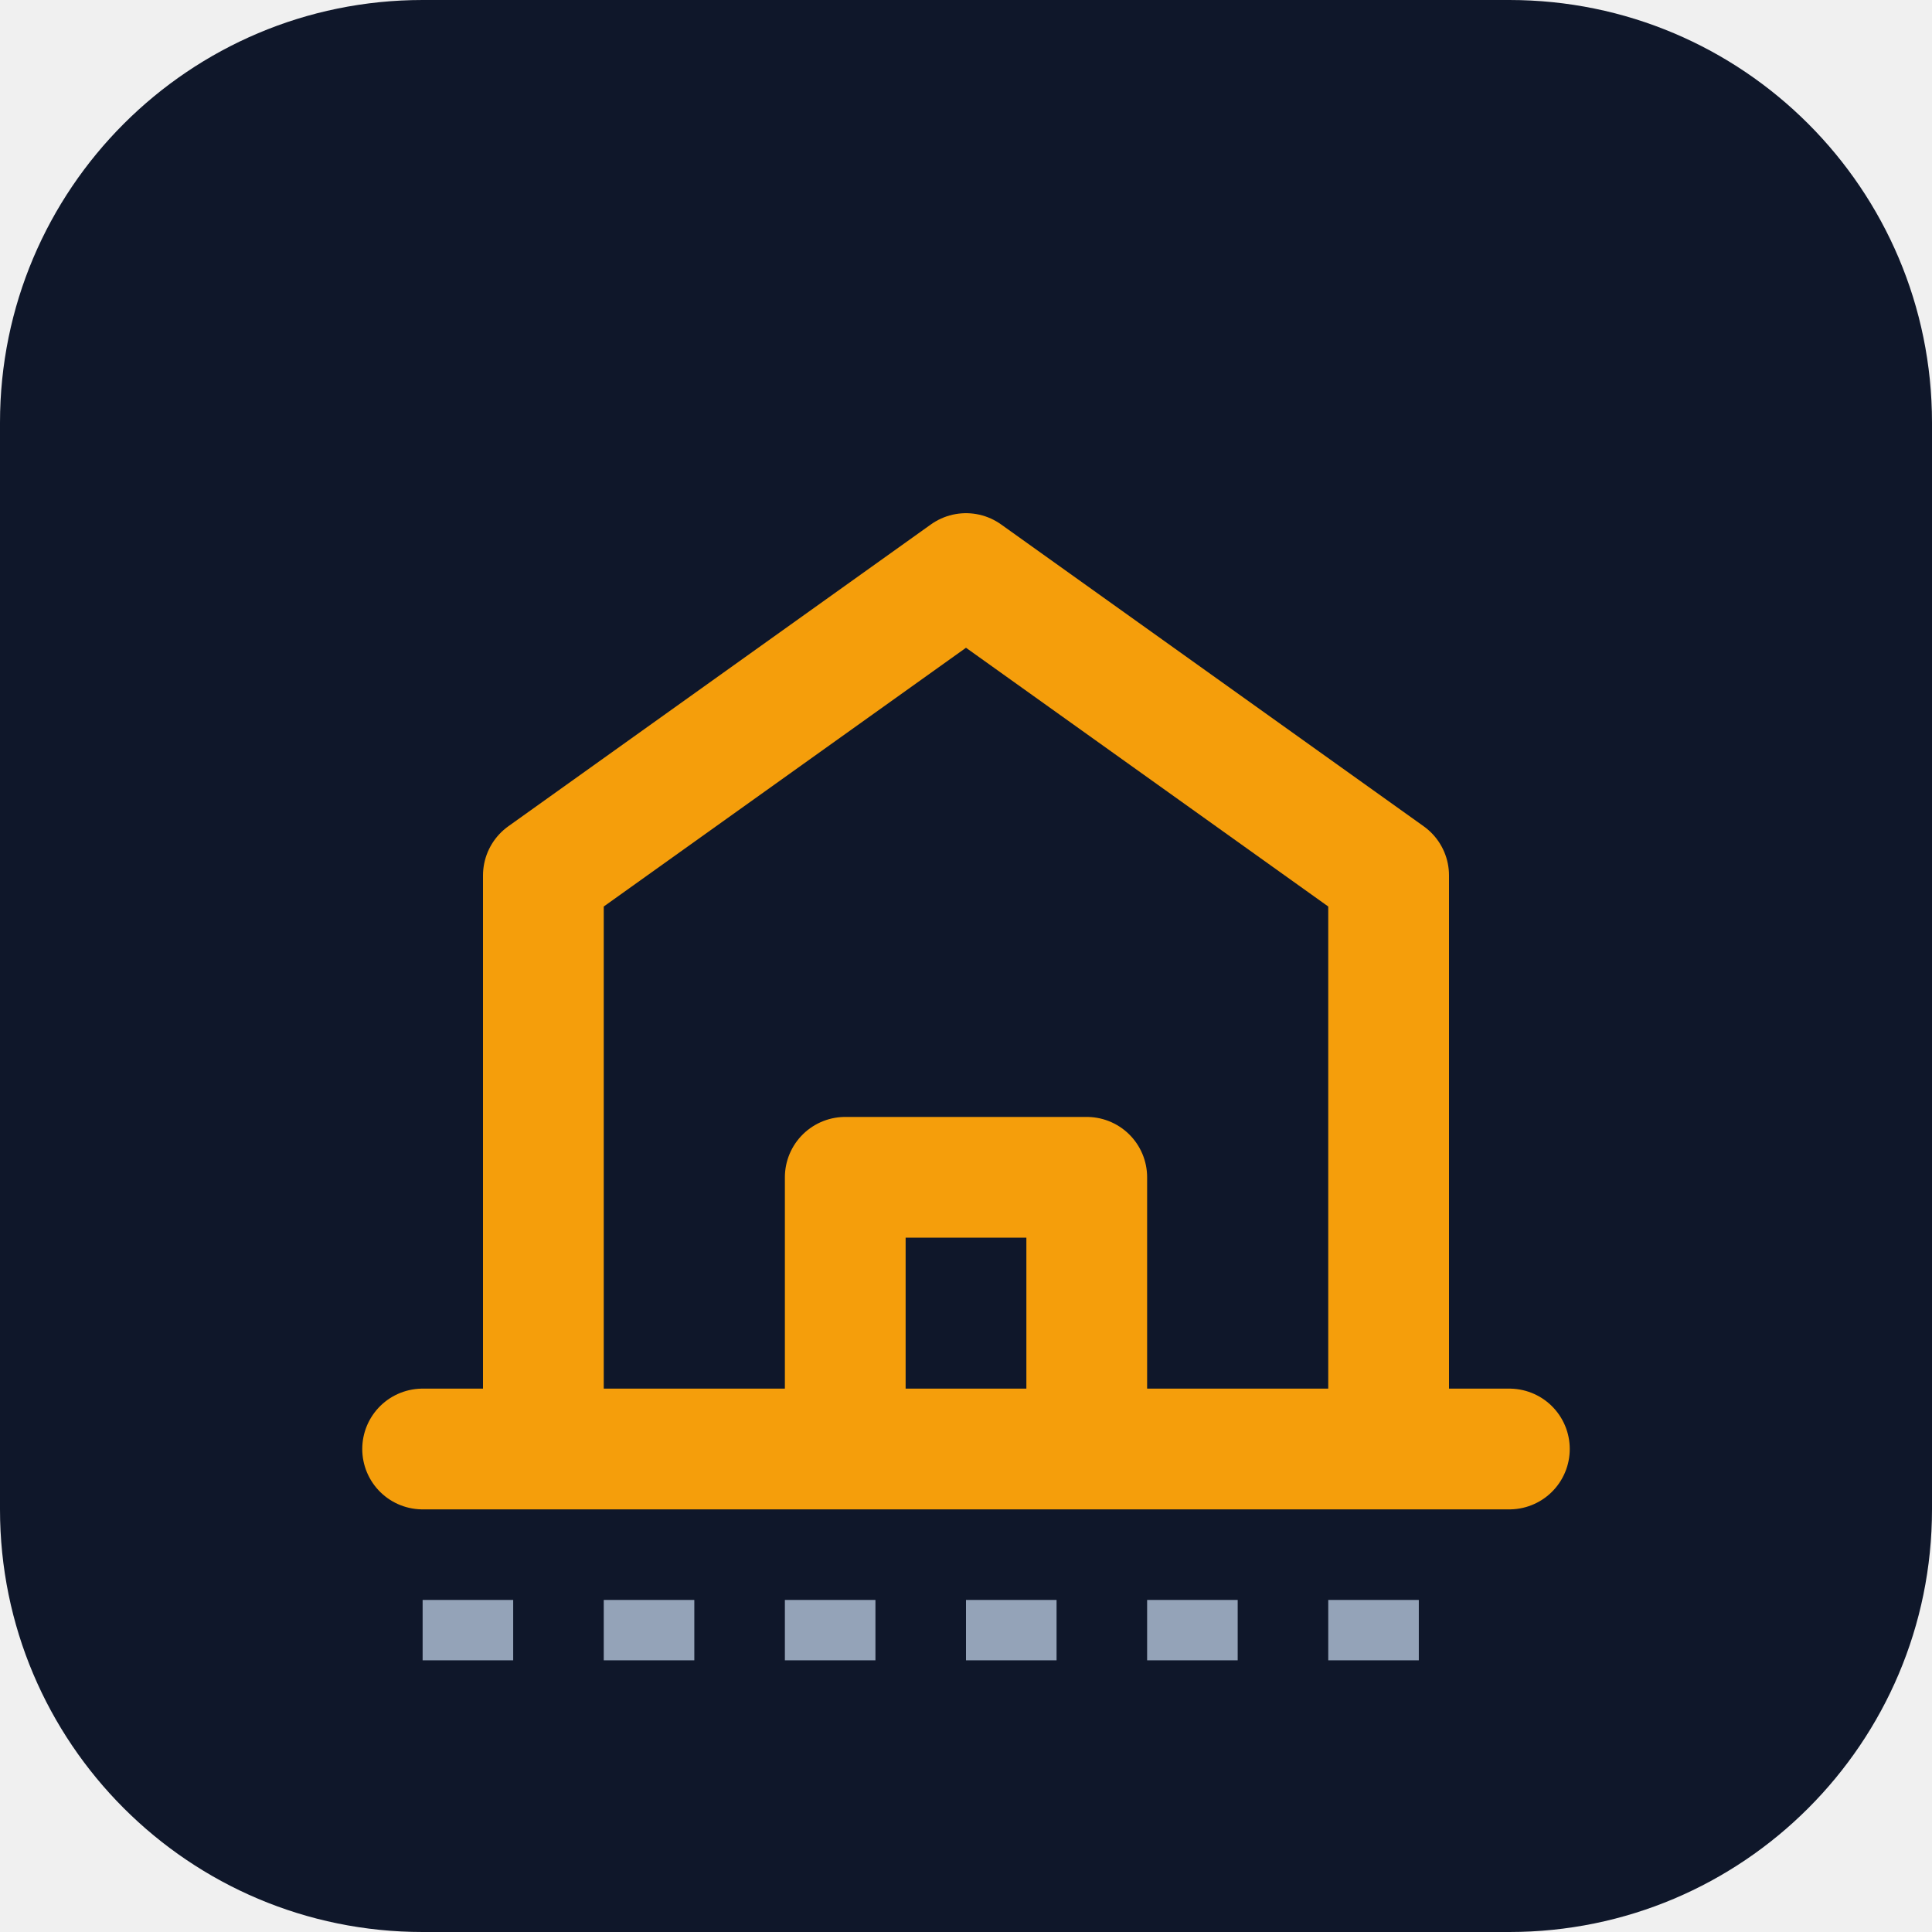
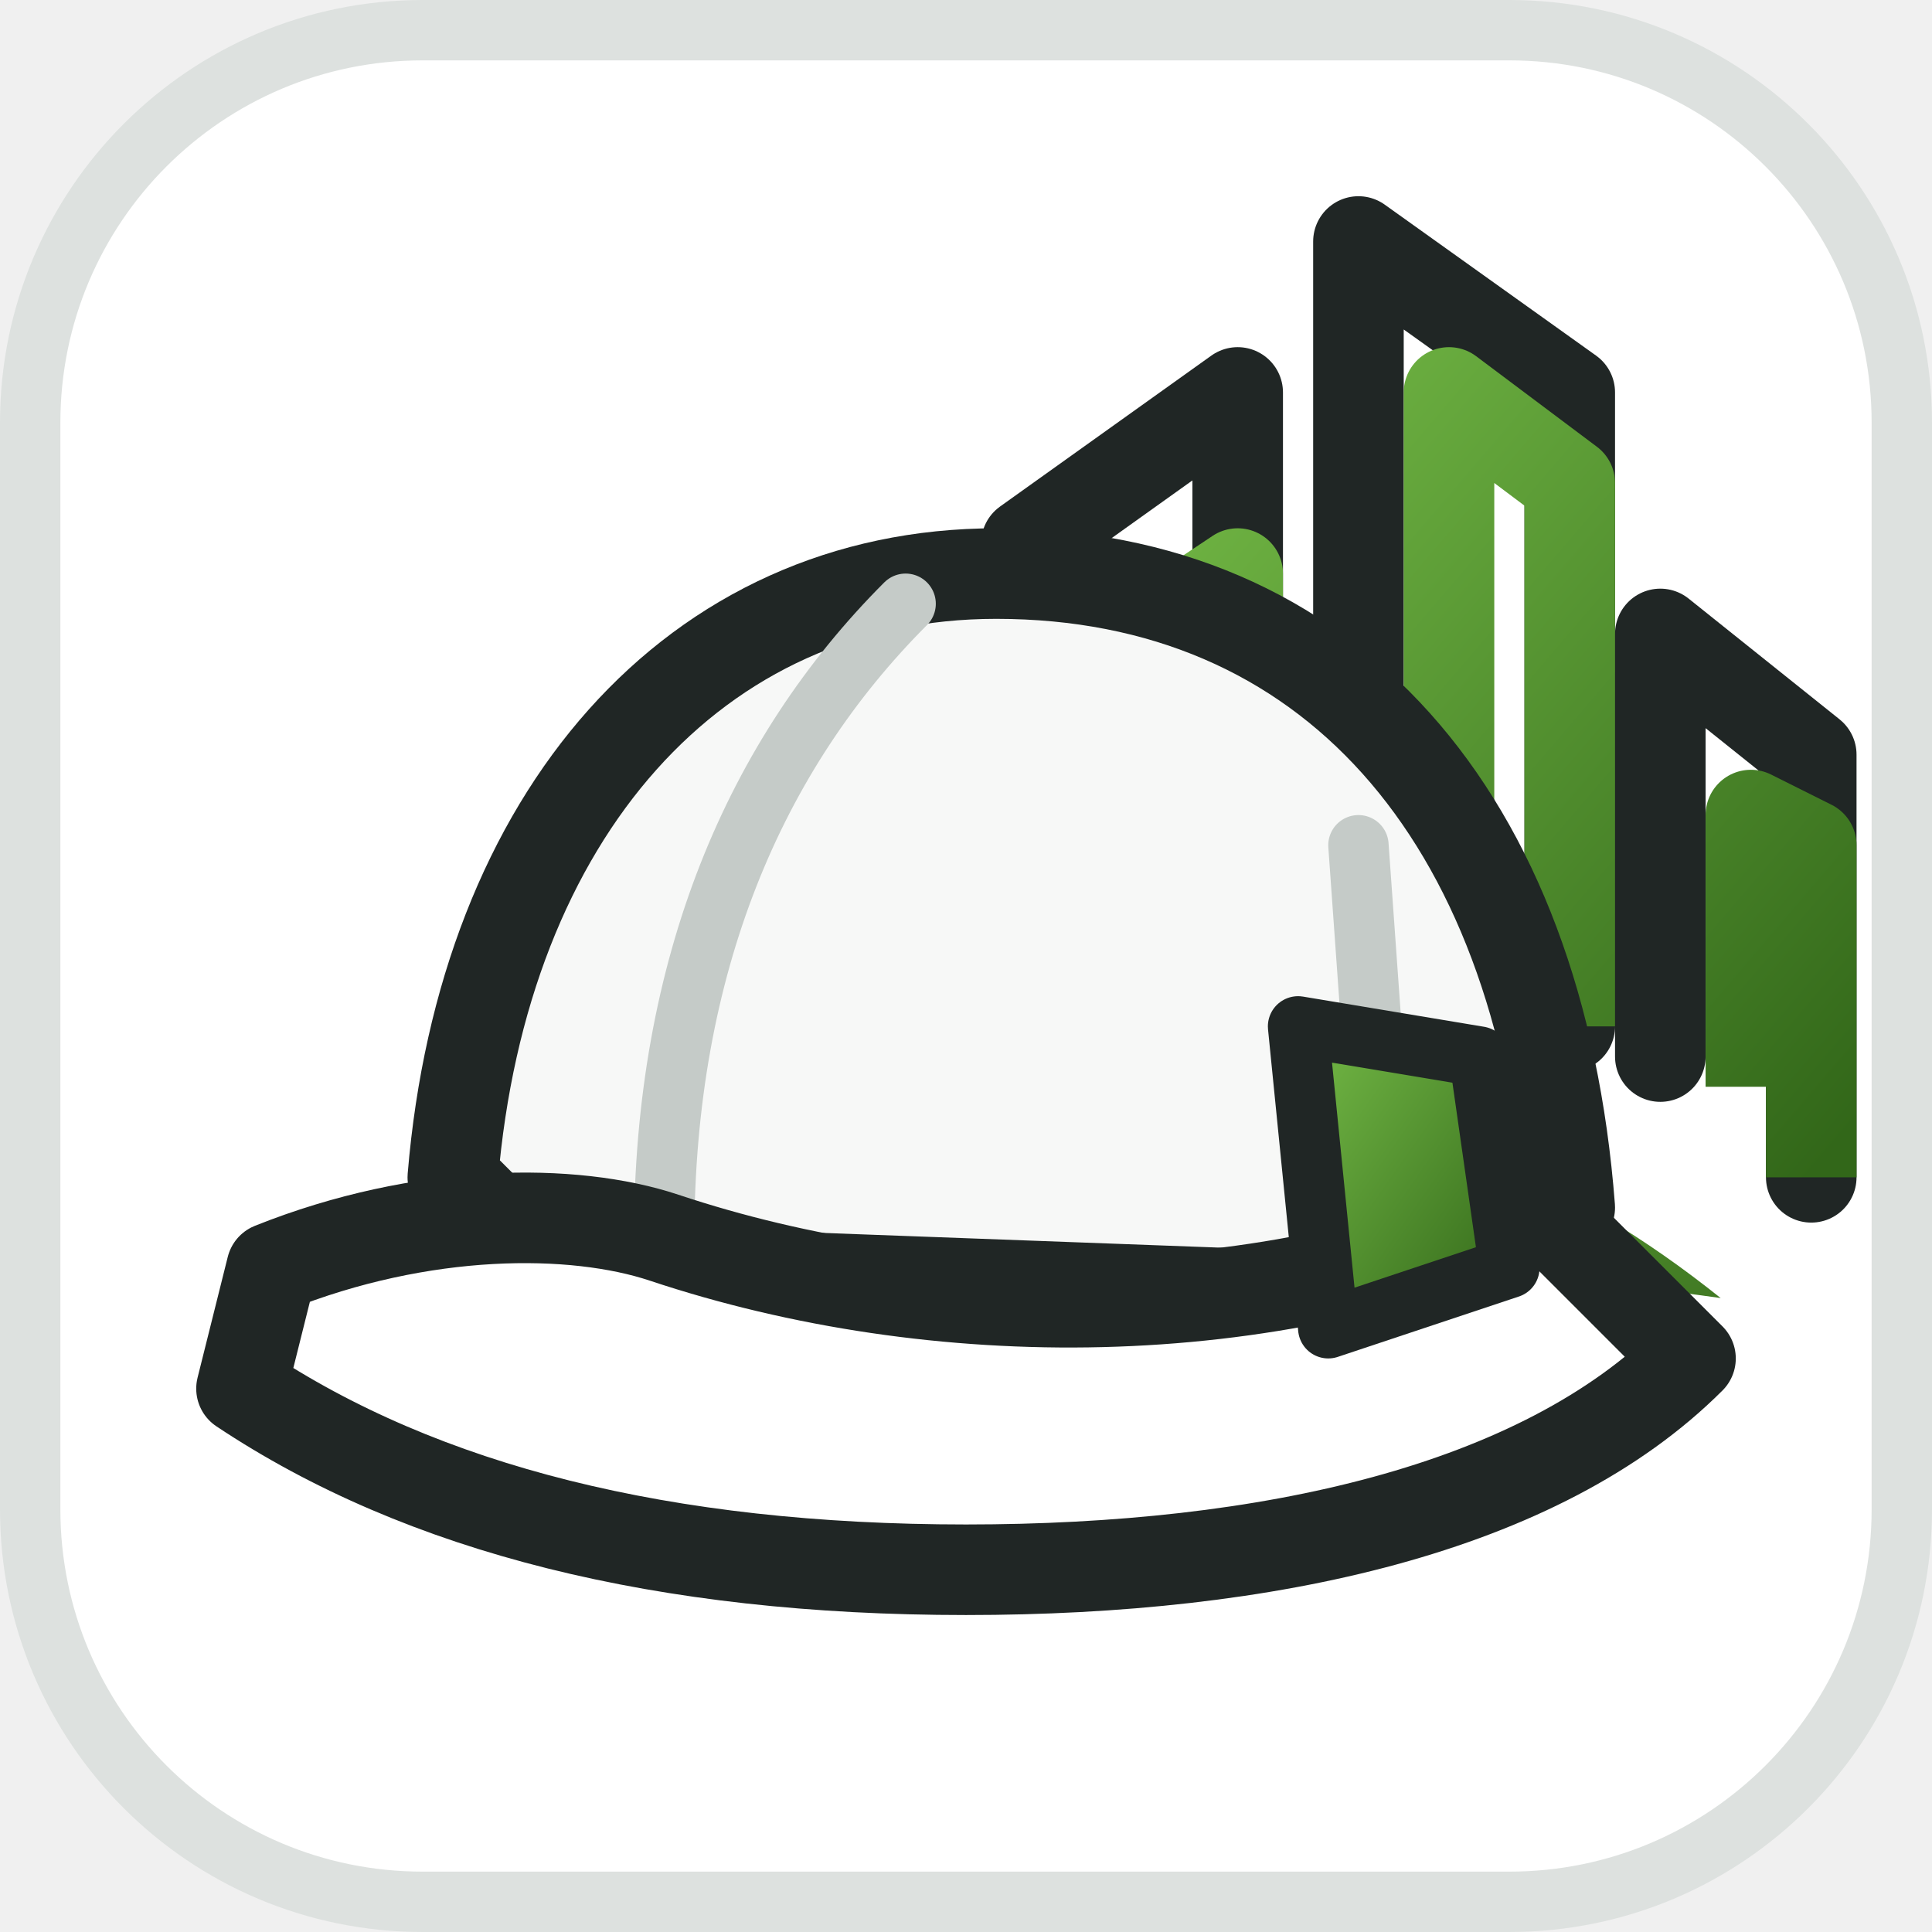
<svg xmlns="http://www.w3.org/2000/svg" viewBox="0 0 64 64" role="img" aria-label="INGELOP">
-   <rect width="64" height="64" rx="14" fill="#0f172a" />
-   <path d="M14 48h36M18 48V29l14-10 14 10v19" fill="none" stroke="#f59e0b" stroke-width="4" stroke-linejoin="round" stroke-linecap="round" />
-   <path d="M28 48v-9h8v9" fill="none" stroke="#f59e0b" stroke-width="4" stroke-linejoin="round" />
-   <path d="M14 54h36" stroke="#94a3b8" stroke-width="2" stroke-dasharray="3 3" />
+   <defs>
+     <linearGradient id="verde" x1="0" y1="0" x2="1" y2="1">
+       <stop offset="0" stop-color="#75bb47" />
+       <stop offset="1" stop-color="#326719" />
+     </linearGradient>
+   </defs>
+   <rect x="1" y="1" width="62" height="62" rx="13" fill="#fff" stroke="#dde1df" stroke-width="2" />
+   <path d="M34 32V18l7-5v18M45 31V8l7 5v21M55 35V21l5 4v14" fill="none" stroke="#202625" stroke-width="3" stroke-linecap="round" stroke-linejoin="round" />
+   <path d="M38 31V21l3-2v12M48 31V13l4 3v18M58 36V27l2 1v11" fill="none" stroke="url(#verde)" stroke-width="3" stroke-linejoin="round" />
+   <path d="M9 45c9-7 20-10 31-9 7 1 12 3 17 7-14-2-27 0-39 6z" fill="url(#verde)" />
+   <path d="M15 39c1-12 8-20 18-20 11 0 18 8 19 21l-7 3-27-1z" fill="#f7f8f7" stroke="#202625" stroke-width="3" stroke-linejoin="round" />
+   <path d="M30 20c-5 5-8 12-8 21M45 28l1 14" fill="none" stroke="#c5cbc8" stroke-width="2" stroke-linecap="round" />
+   <path d="M9 42c5-2 10-2 13-1 9 3 20 3 29-1l5 5c-5 5-14 7-24 7S14 50 8 46z" fill="#fff" stroke="#202625" stroke-width="3" stroke-linejoin="round" />
+   <path d="M43 34l6 1 1 7-6 2z" fill="url(#verde)" stroke="#202625" stroke-width="2" stroke-linejoin="round" />
</svg>
